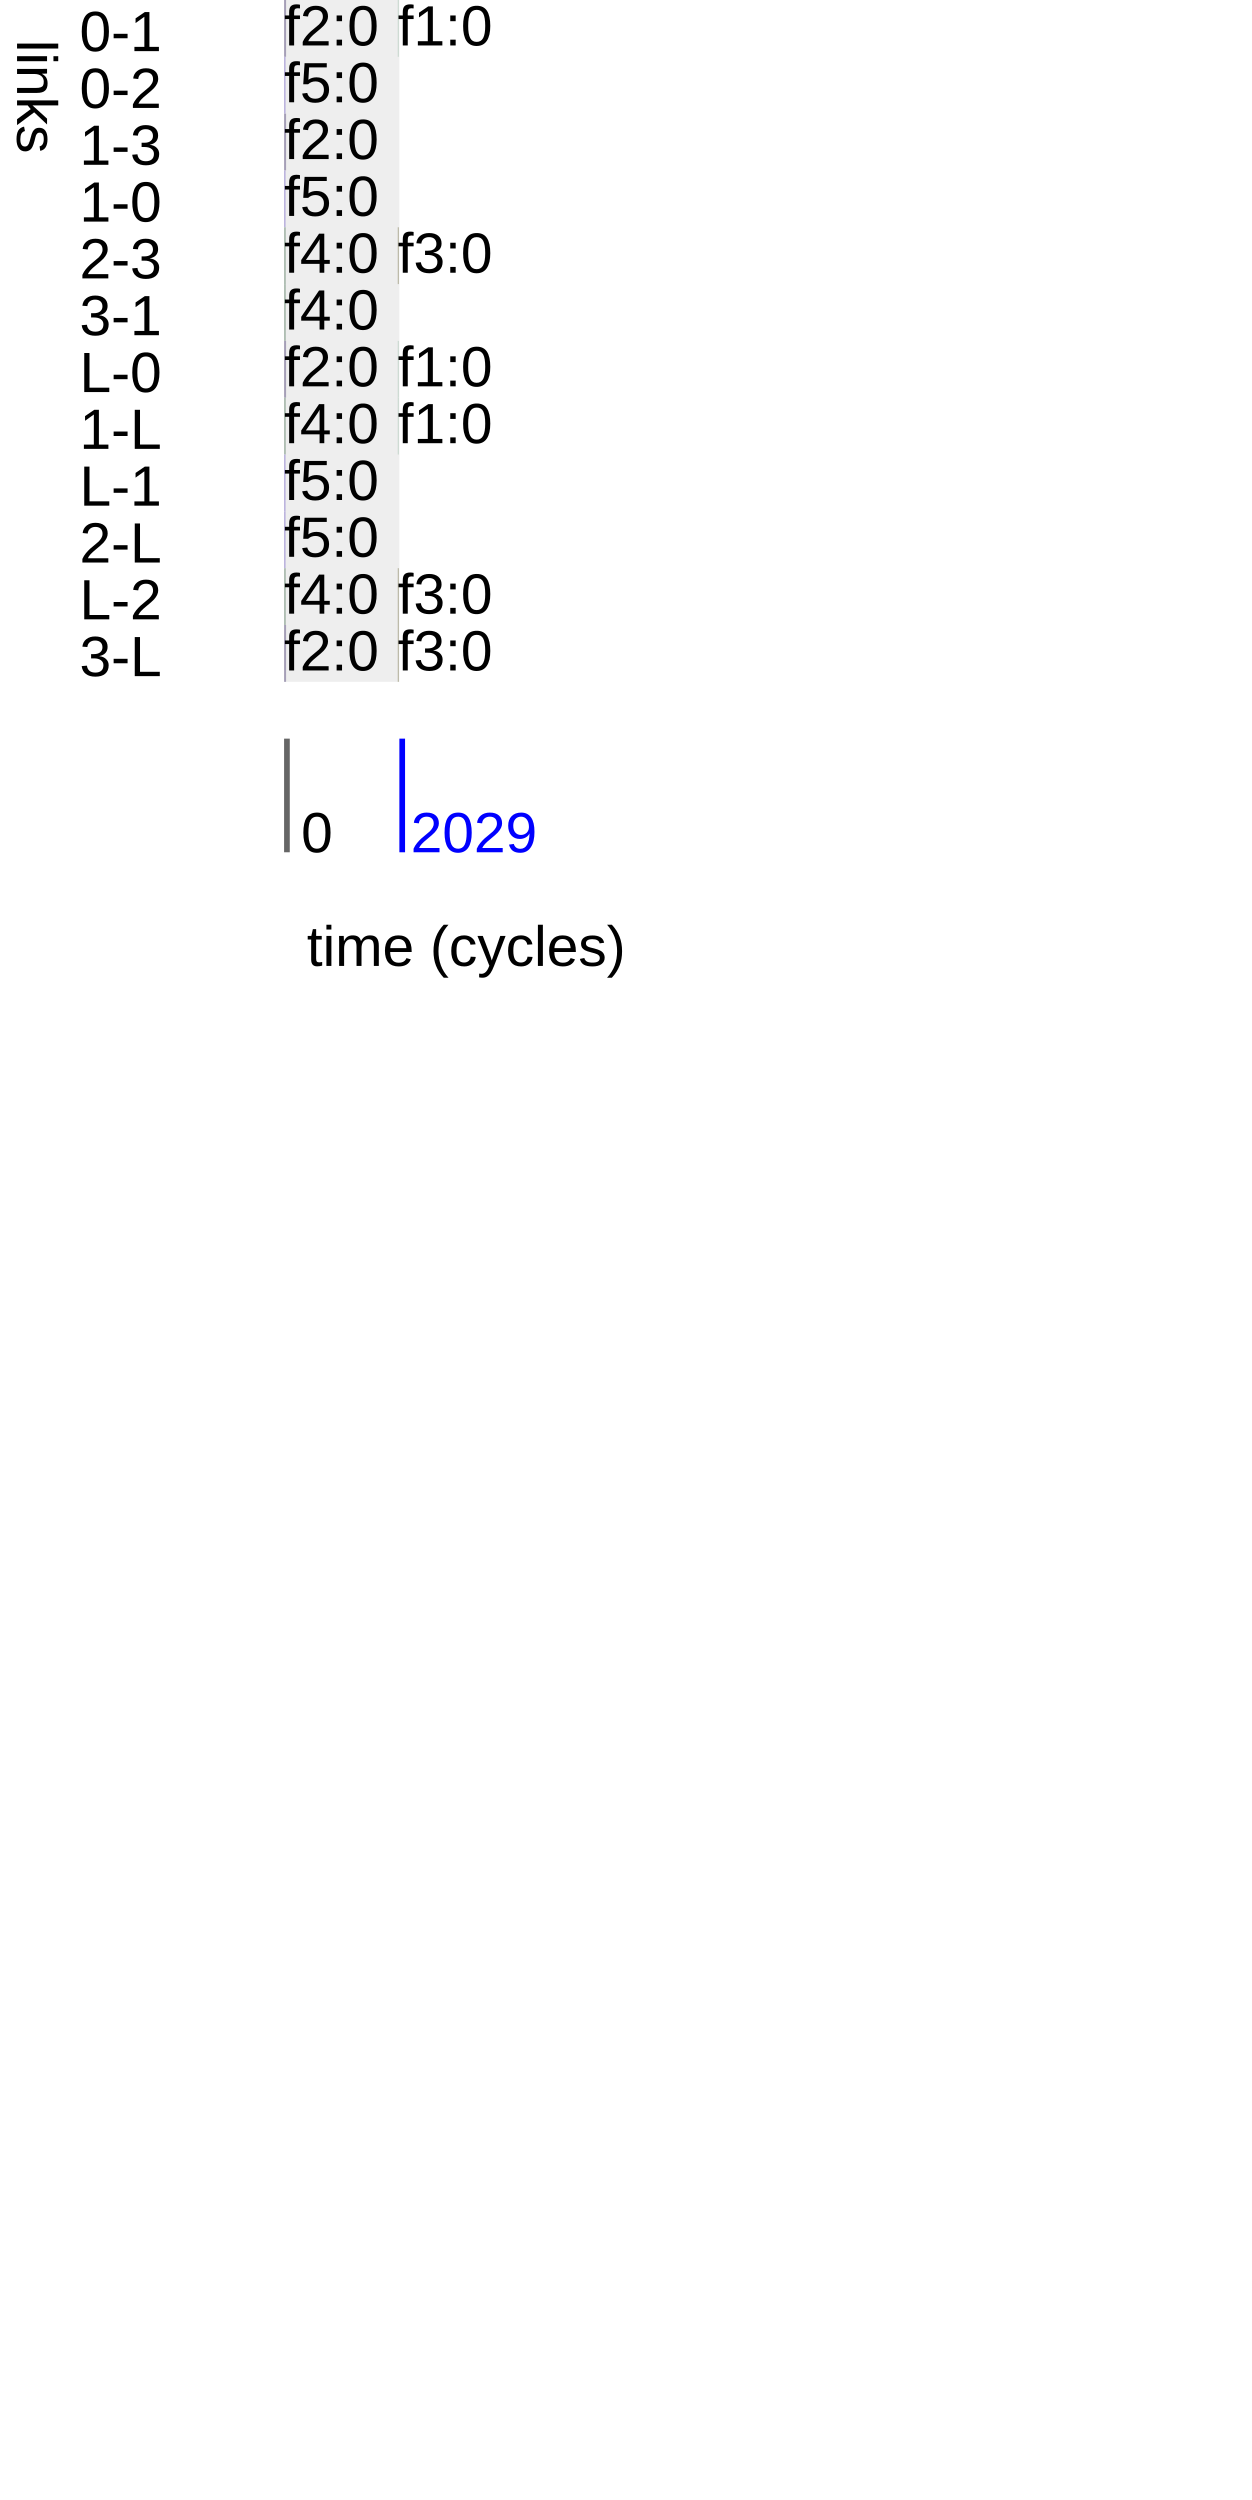
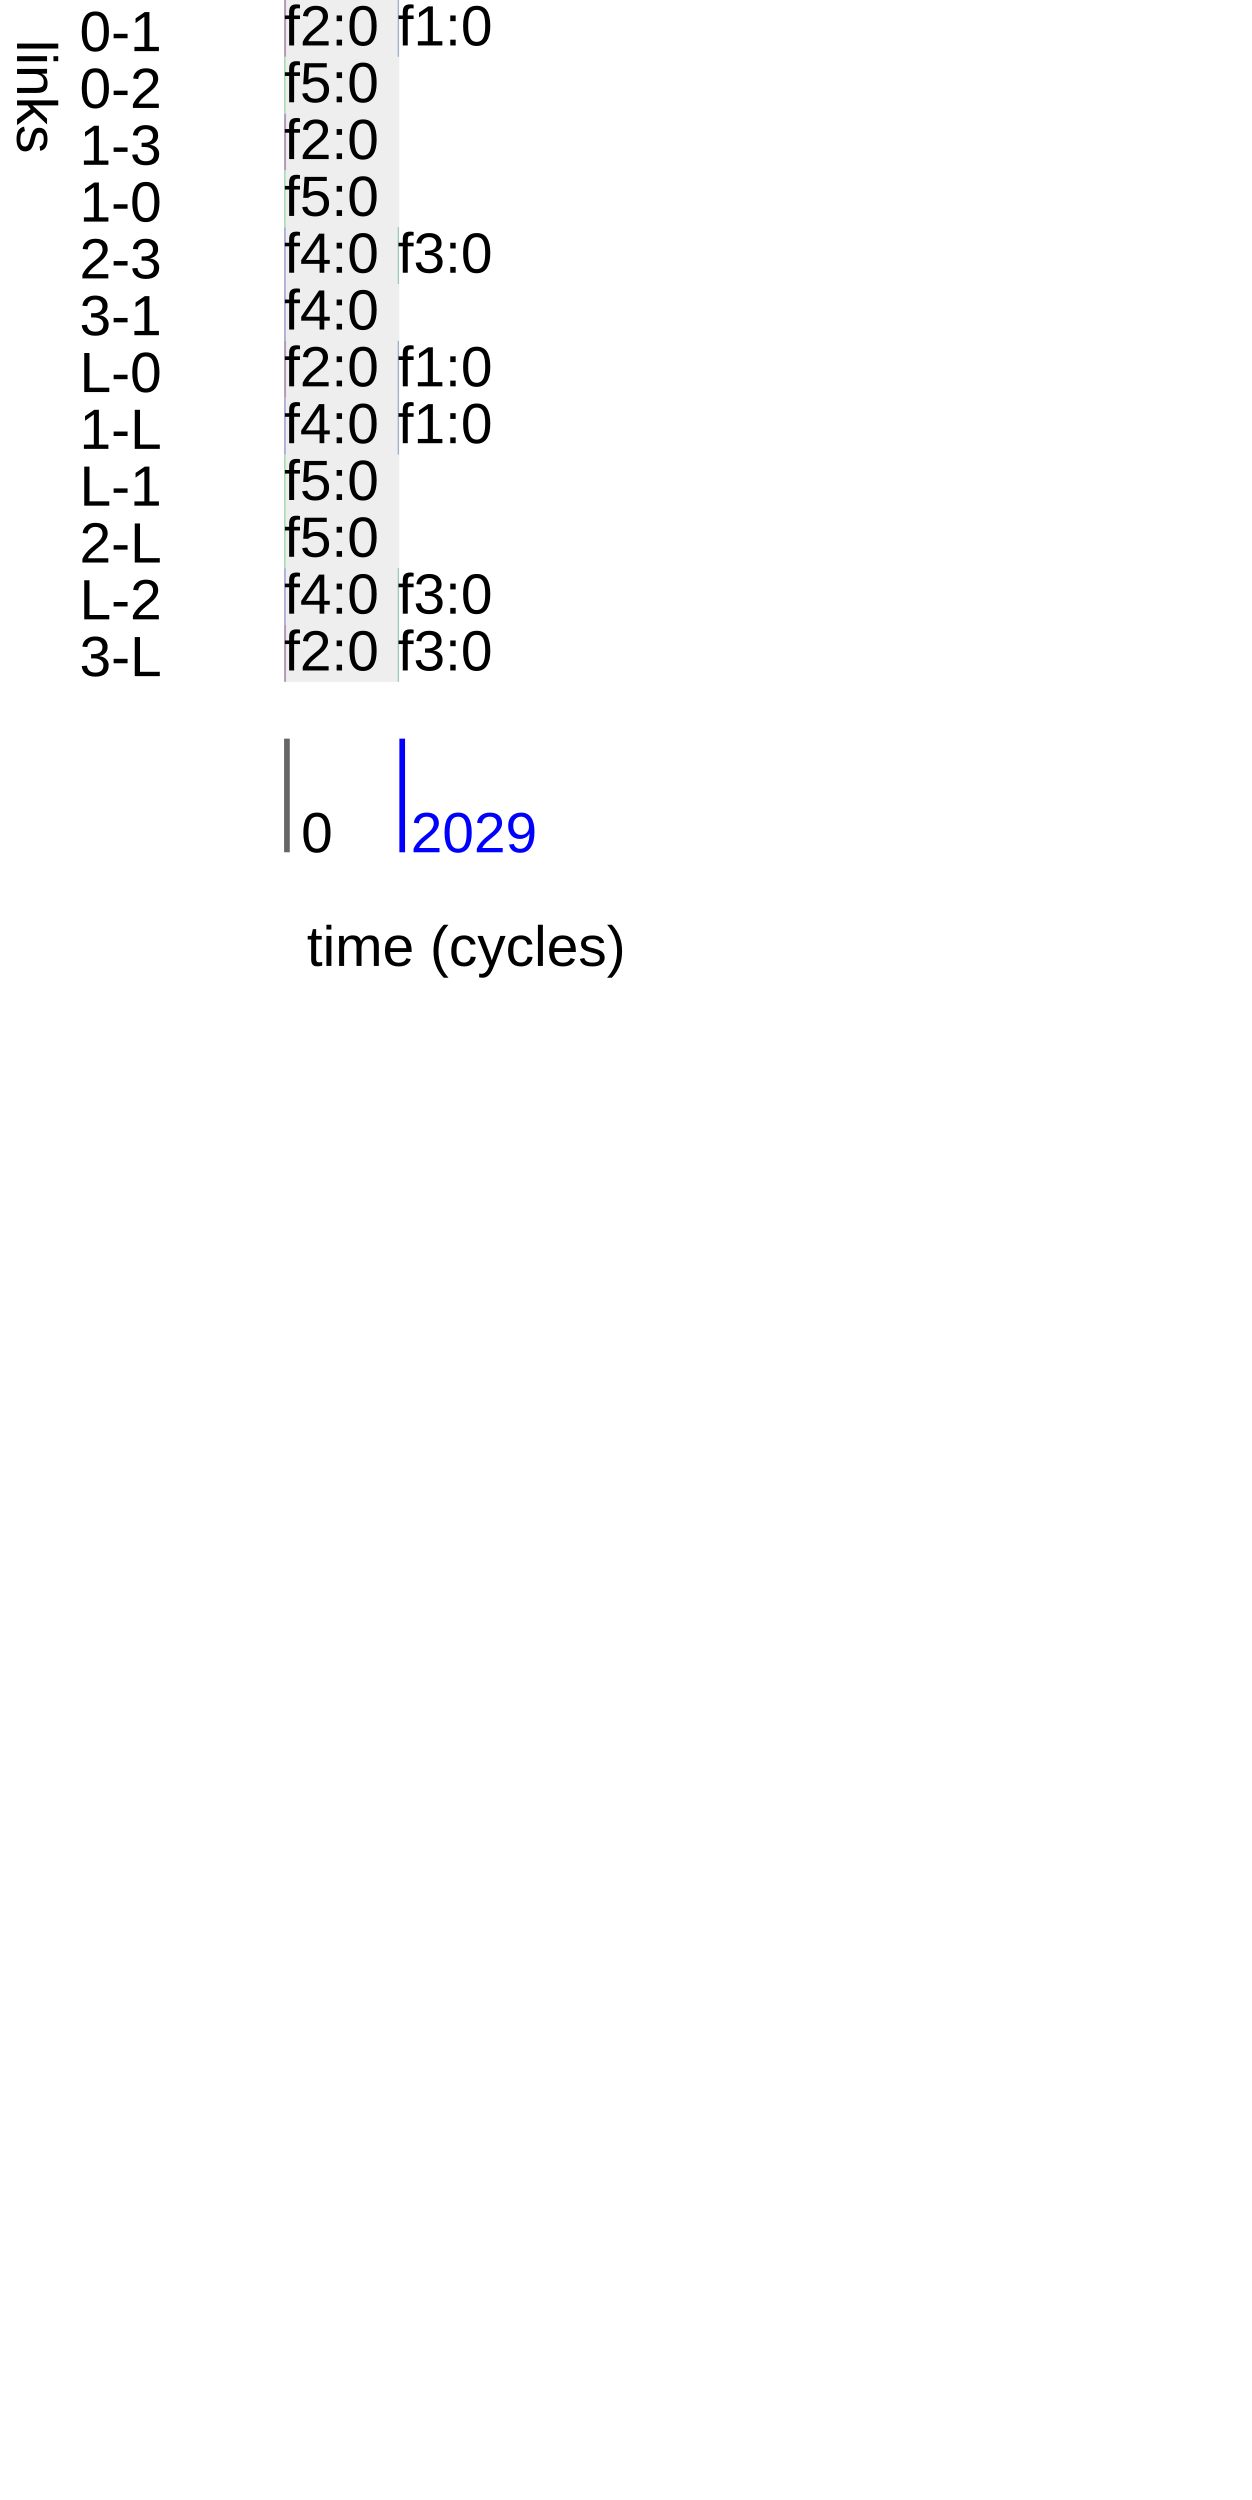
<svg xmlns="http://www.w3.org/2000/svg" version="1.1" width="220.29" height="440">
  <style> text { font-family: "Arial"; }</style>
  <rect width="20.29" height="120" x="50" y="0" fill="#eee" />
  <text x="14" y="9" font-size="10px">0-1</text>
  <text x="14" y="19" font-size="10px">0-2</text>
  <text x="14" y="29" font-size="10px">1-3</text>
  <text x="14" y="39" font-size="10px">1-0</text>
  <text x="14" y="49" font-size="10px">2-3</text>
  <text x="14" y="59" font-size="10px">3-1</text>
  <text x="14" y="69" font-size="10px">L-0</text>
  <text x="14" y="79" font-size="10px">1-L</text>
  <text x="14" y="89" font-size="10px">L-1</text>
  <text x="14" y="99" font-size="10px">2-L</text>
  <text x="14" y="109" font-size="10px">L-2</text>
  <text x="14" y="119" font-size="10px">3-L</text>
  <text x="10" transform="rotate(90,3,0)" y="0" font-size="10px">links</text>
-   <rect width="0.2" height="10" x="70.0" y="0" fill="#c9d8cf" />
+   <rect width="0.2" height="10" x="70.0" y="0" fill="#96a8bf" />
  <text width="0.2" height="10" x="70.0" y="8" font-size="10px">f1:0</text>
-   <rect width="0.35" height="10" x="50.0" y="0" fill="#a59fb7" />
+   <rect width="0.35" height="10" x="50.0" y="0" fill="#b499b8" />
  <text width="0.35" height="10" x="50.0" y="8" font-size="10px">f2:0</text>
-   <rect width="0.26" height="10" x="50.0" y="10" fill="#b7aedc" />
+   <rect width="0.26" height="10" x="50.0" y="10" fill="#a2daad" />
  <text width="0.26" height="10" x="50.0" y="18" font-size="10px">f5:0</text>
-   <rect width="0.35" height="10" x="50.0" y="20" fill="#a59fb7" />
+   <rect width="0.35" height="10" x="50.0" y="20" fill="#b499b8" />
  <text width="0.35" height="10" x="50.0" y="28" font-size="10px">f2:0</text>
-   <rect width="0.26" height="10" x="50.0" y="30" fill="#b7aedc" />
+   <rect width="0.26" height="10" x="50.0" y="30" fill="#a2daad" />
  <text width="0.26" height="10" x="50.0" y="38" font-size="10px">f5:0</text>
-   <rect width="0.21" height="10" x="70.0" y="40" fill="#b9b7a4" />
+   <rect width="0.21" height="10" x="70.0" y="40" fill="#99c6ba" />
  <text width="0.21" height="10" x="70.0" y="48" font-size="10px">f3:0</text>
-   <rect width="0.3" height="10" x="50.0" y="40" fill="#a9b9ad" />
+   <rect width="0.3" height="10" x="50.0" y="40" fill="#aaa7d1" />
  <text width="0.3" height="10" x="50.0" y="48" font-size="10px">f4:0</text>
-   <rect width="0.3" height="10" x="50.0" y="50" fill="#a9b9ad" />
+   <rect width="0.3" height="10" x="50.0" y="50" fill="#aaa7d1" />
  <text width="0.3" height="10" x="50.0" y="58" font-size="10px">f4:0</text>
-   <rect width="0.2" height="10" x="70.0" y="60" fill="#c9d8cf" />
+   <rect width="0.2" height="10" x="70.0" y="60" fill="#96a8bf" />
  <text width="0.2" height="10" x="70.0" y="68" font-size="10px">f1:0</text>
-   <rect width="0.35" height="10" x="50.0" y="60" fill="#a59fb7" />
+   <rect width="0.35" height="10" x="50.0" y="60" fill="#b499b8" />
  <text width="0.35" height="10" x="50.0" y="68" font-size="10px">f2:0</text>
-   <rect width="0.2" height="10" x="70.0" y="70" fill="#c9d8cf" />
+   <rect width="0.2" height="10" x="70.0" y="70" fill="#96a8bf" />
  <text width="0.2" height="10" x="70.0" y="78" font-size="10px">f1:0</text>
-   <rect width="0.3" height="10" x="50.0" y="70" fill="#a9b9ad" />
+   <rect width="0.3" height="10" x="50.0" y="70" fill="#aaa7d1" />
  <text width="0.3" height="10" x="50.0" y="78" font-size="10px">f4:0</text>
-   <rect width="0.26" height="10" x="50.0" y="80" fill="#b7aedc" />
+   <rect width="0.26" height="10" x="50.0" y="80" fill="#a2daad" />
  <text width="0.26" height="10" x="50.0" y="88" font-size="10px">f5:0</text>
-   <rect width="0.26" height="10" x="50.0" y="90" fill="#b7aedc" />
+   <rect width="0.26" height="10" x="50.0" y="90" fill="#a2daad" />
  <text width="0.26" height="10" x="50.0" y="98" font-size="10px">f5:0</text>
-   <rect width="0.21" height="10" x="70.0" y="100" fill="#b9b7a4" />
+   <rect width="0.21" height="10" x="70.0" y="100" fill="#99c6ba" />
  <text width="0.21" height="10" x="70.0" y="108" font-size="10px">f3:0</text>
-   <rect width="0.3" height="10" x="50.0" y="100" fill="#a9b9ad" />
+   <rect width="0.3" height="10" x="50.0" y="100" fill="#aaa7d1" />
  <text width="0.3" height="10" x="50.0" y="108" font-size="10px">f4:0</text>
-   <rect width="0.35" height="10" x="50.0" y="110" fill="#a59fb7" />
+   <rect width="0.35" height="10" x="50.0" y="110" fill="#b499b8" />
  <text width="0.35" height="10" x="50.0" y="118" font-size="10px">f2:0</text>
-   <rect width="0.21" height="10" x="70.0" y="110" fill="#b9b7a4" />
+   <rect width="0.21" height="10" x="70.0" y="110" fill="#99c6ba" />
  <text width="0.21" height="10" x="70.0" y="118" font-size="10px">f3:0</text>
  <text x="54" y="170" font-size="10px">time (cycles)</text>
  <rect width="1" height="20" x="50.0" y="130" fill="#666" />
  <text x="53.0" y="150" font-size="10px">0</text>
  <rect width="1" height="20" x="70.29" y="130" fill="blue" />
  <text x="72.29" y="150" fill="blue" font-size="10px">2029</text>
</svg>
